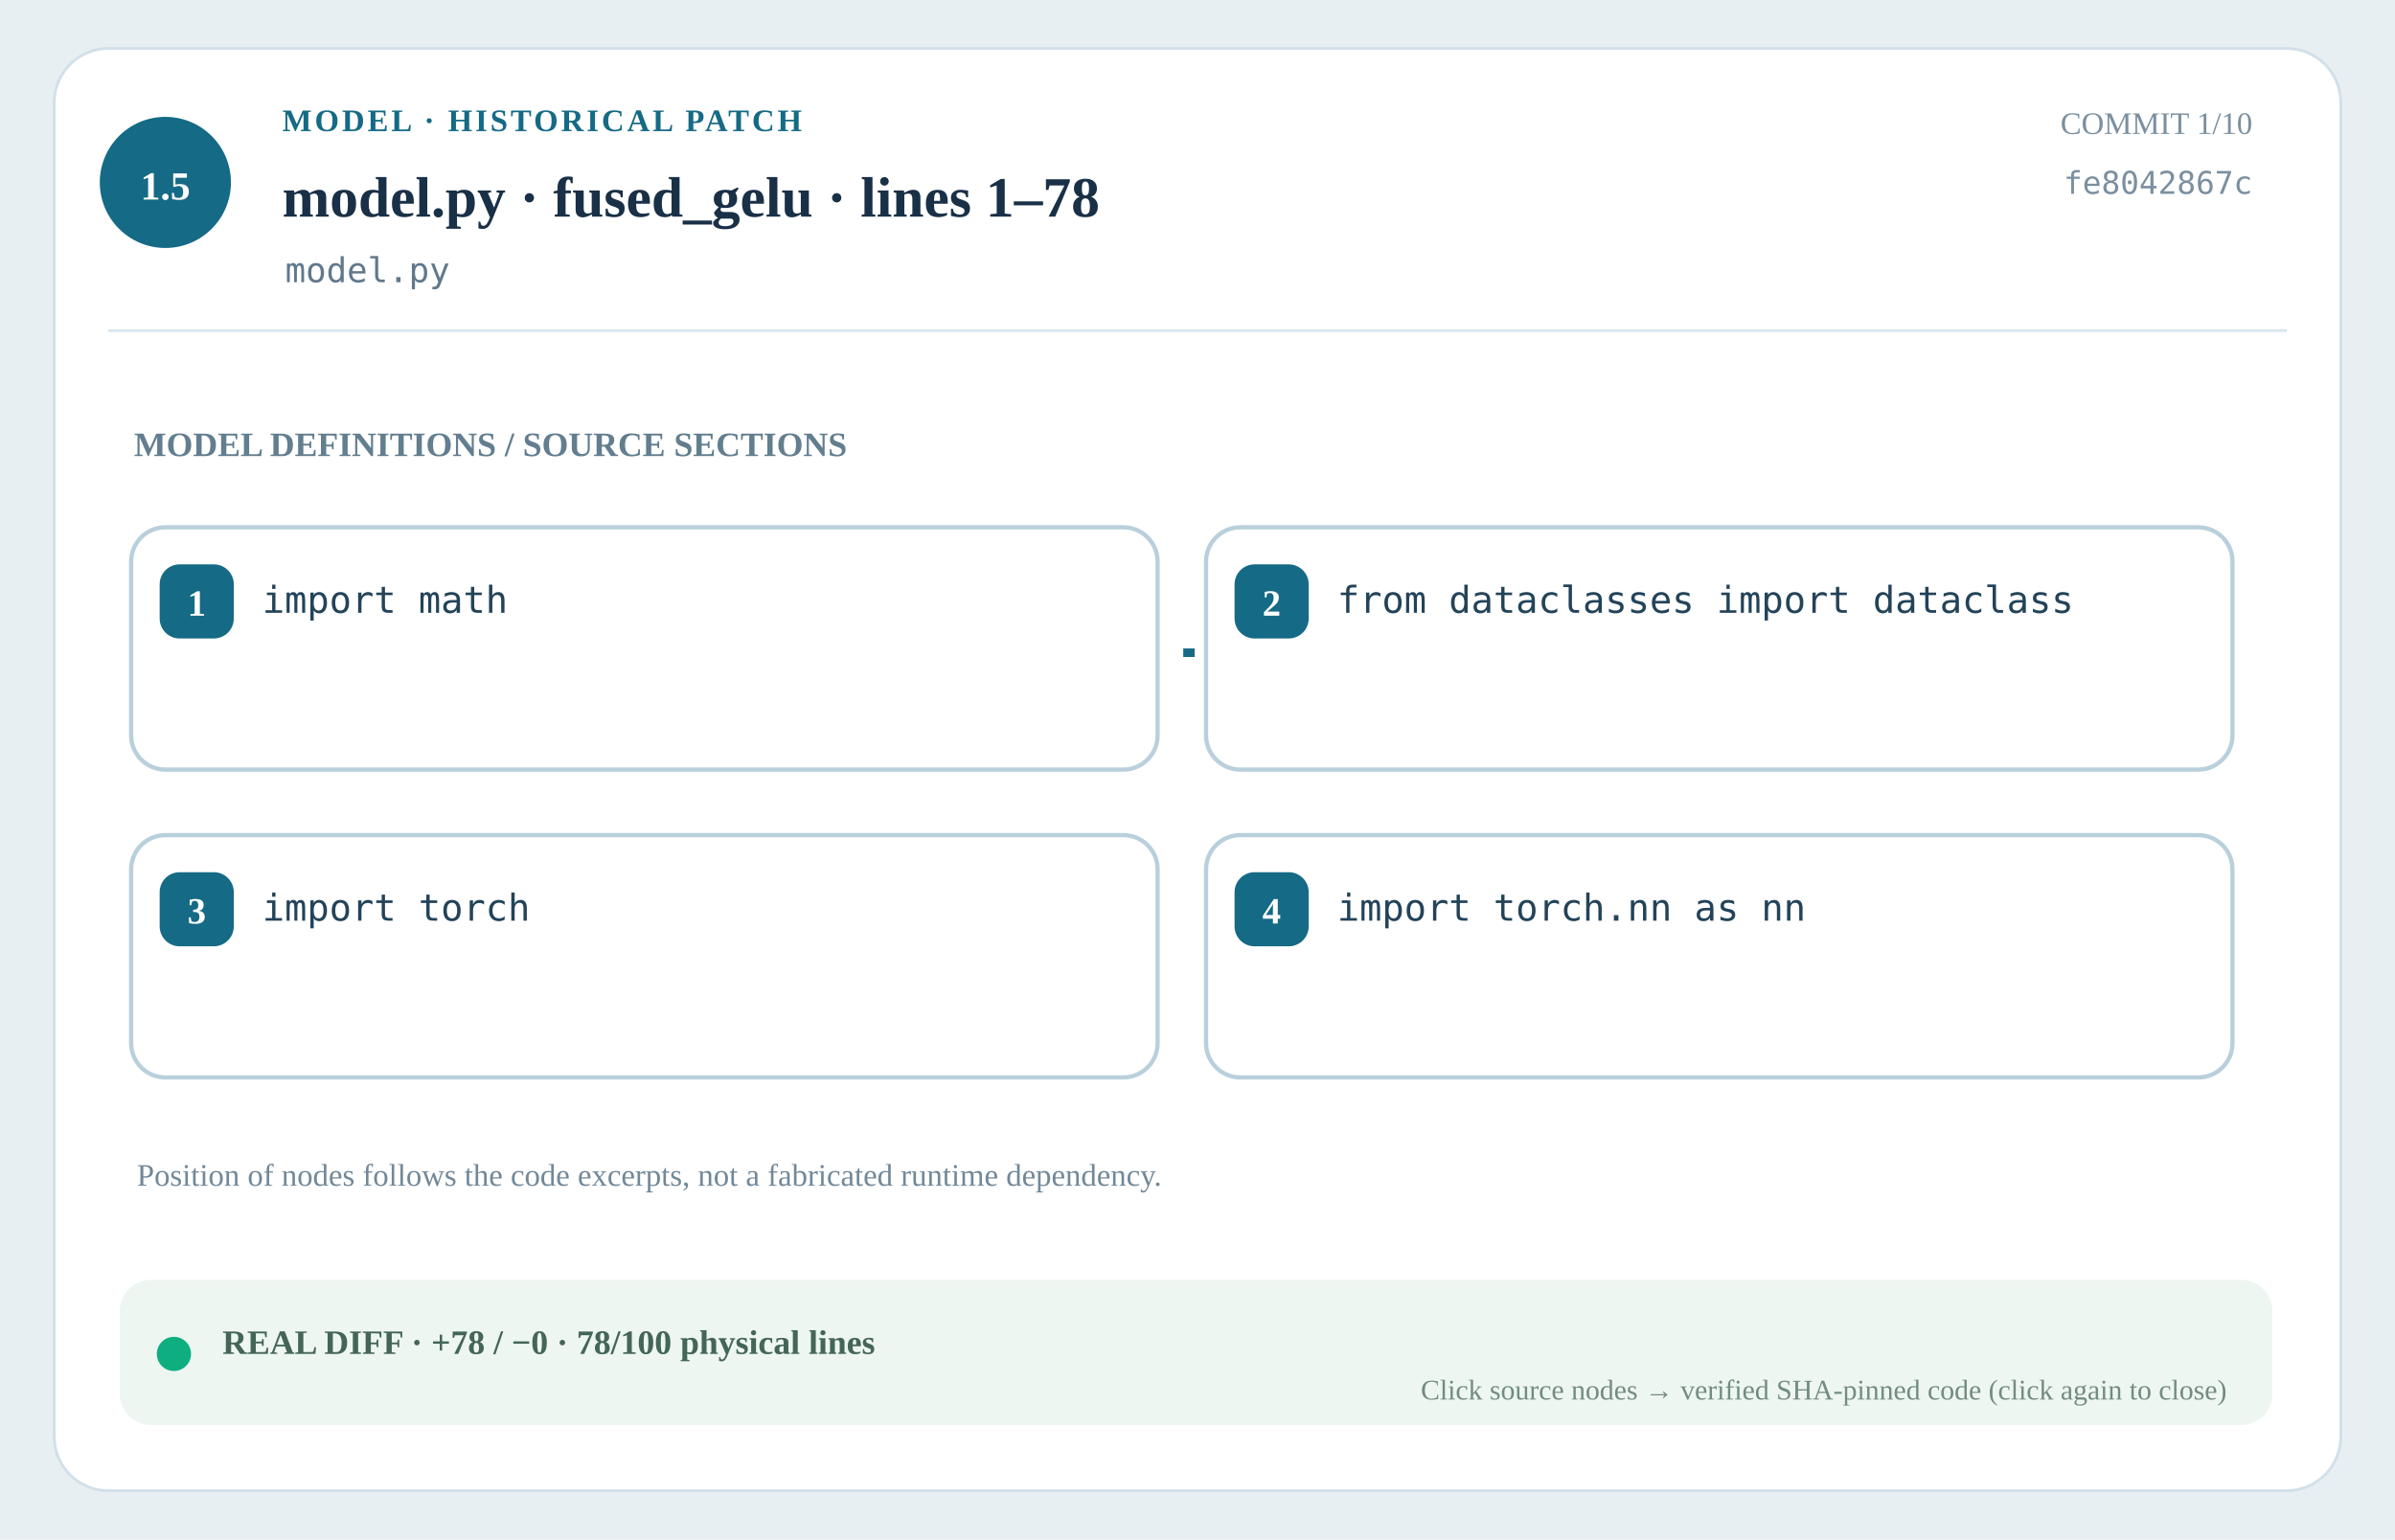
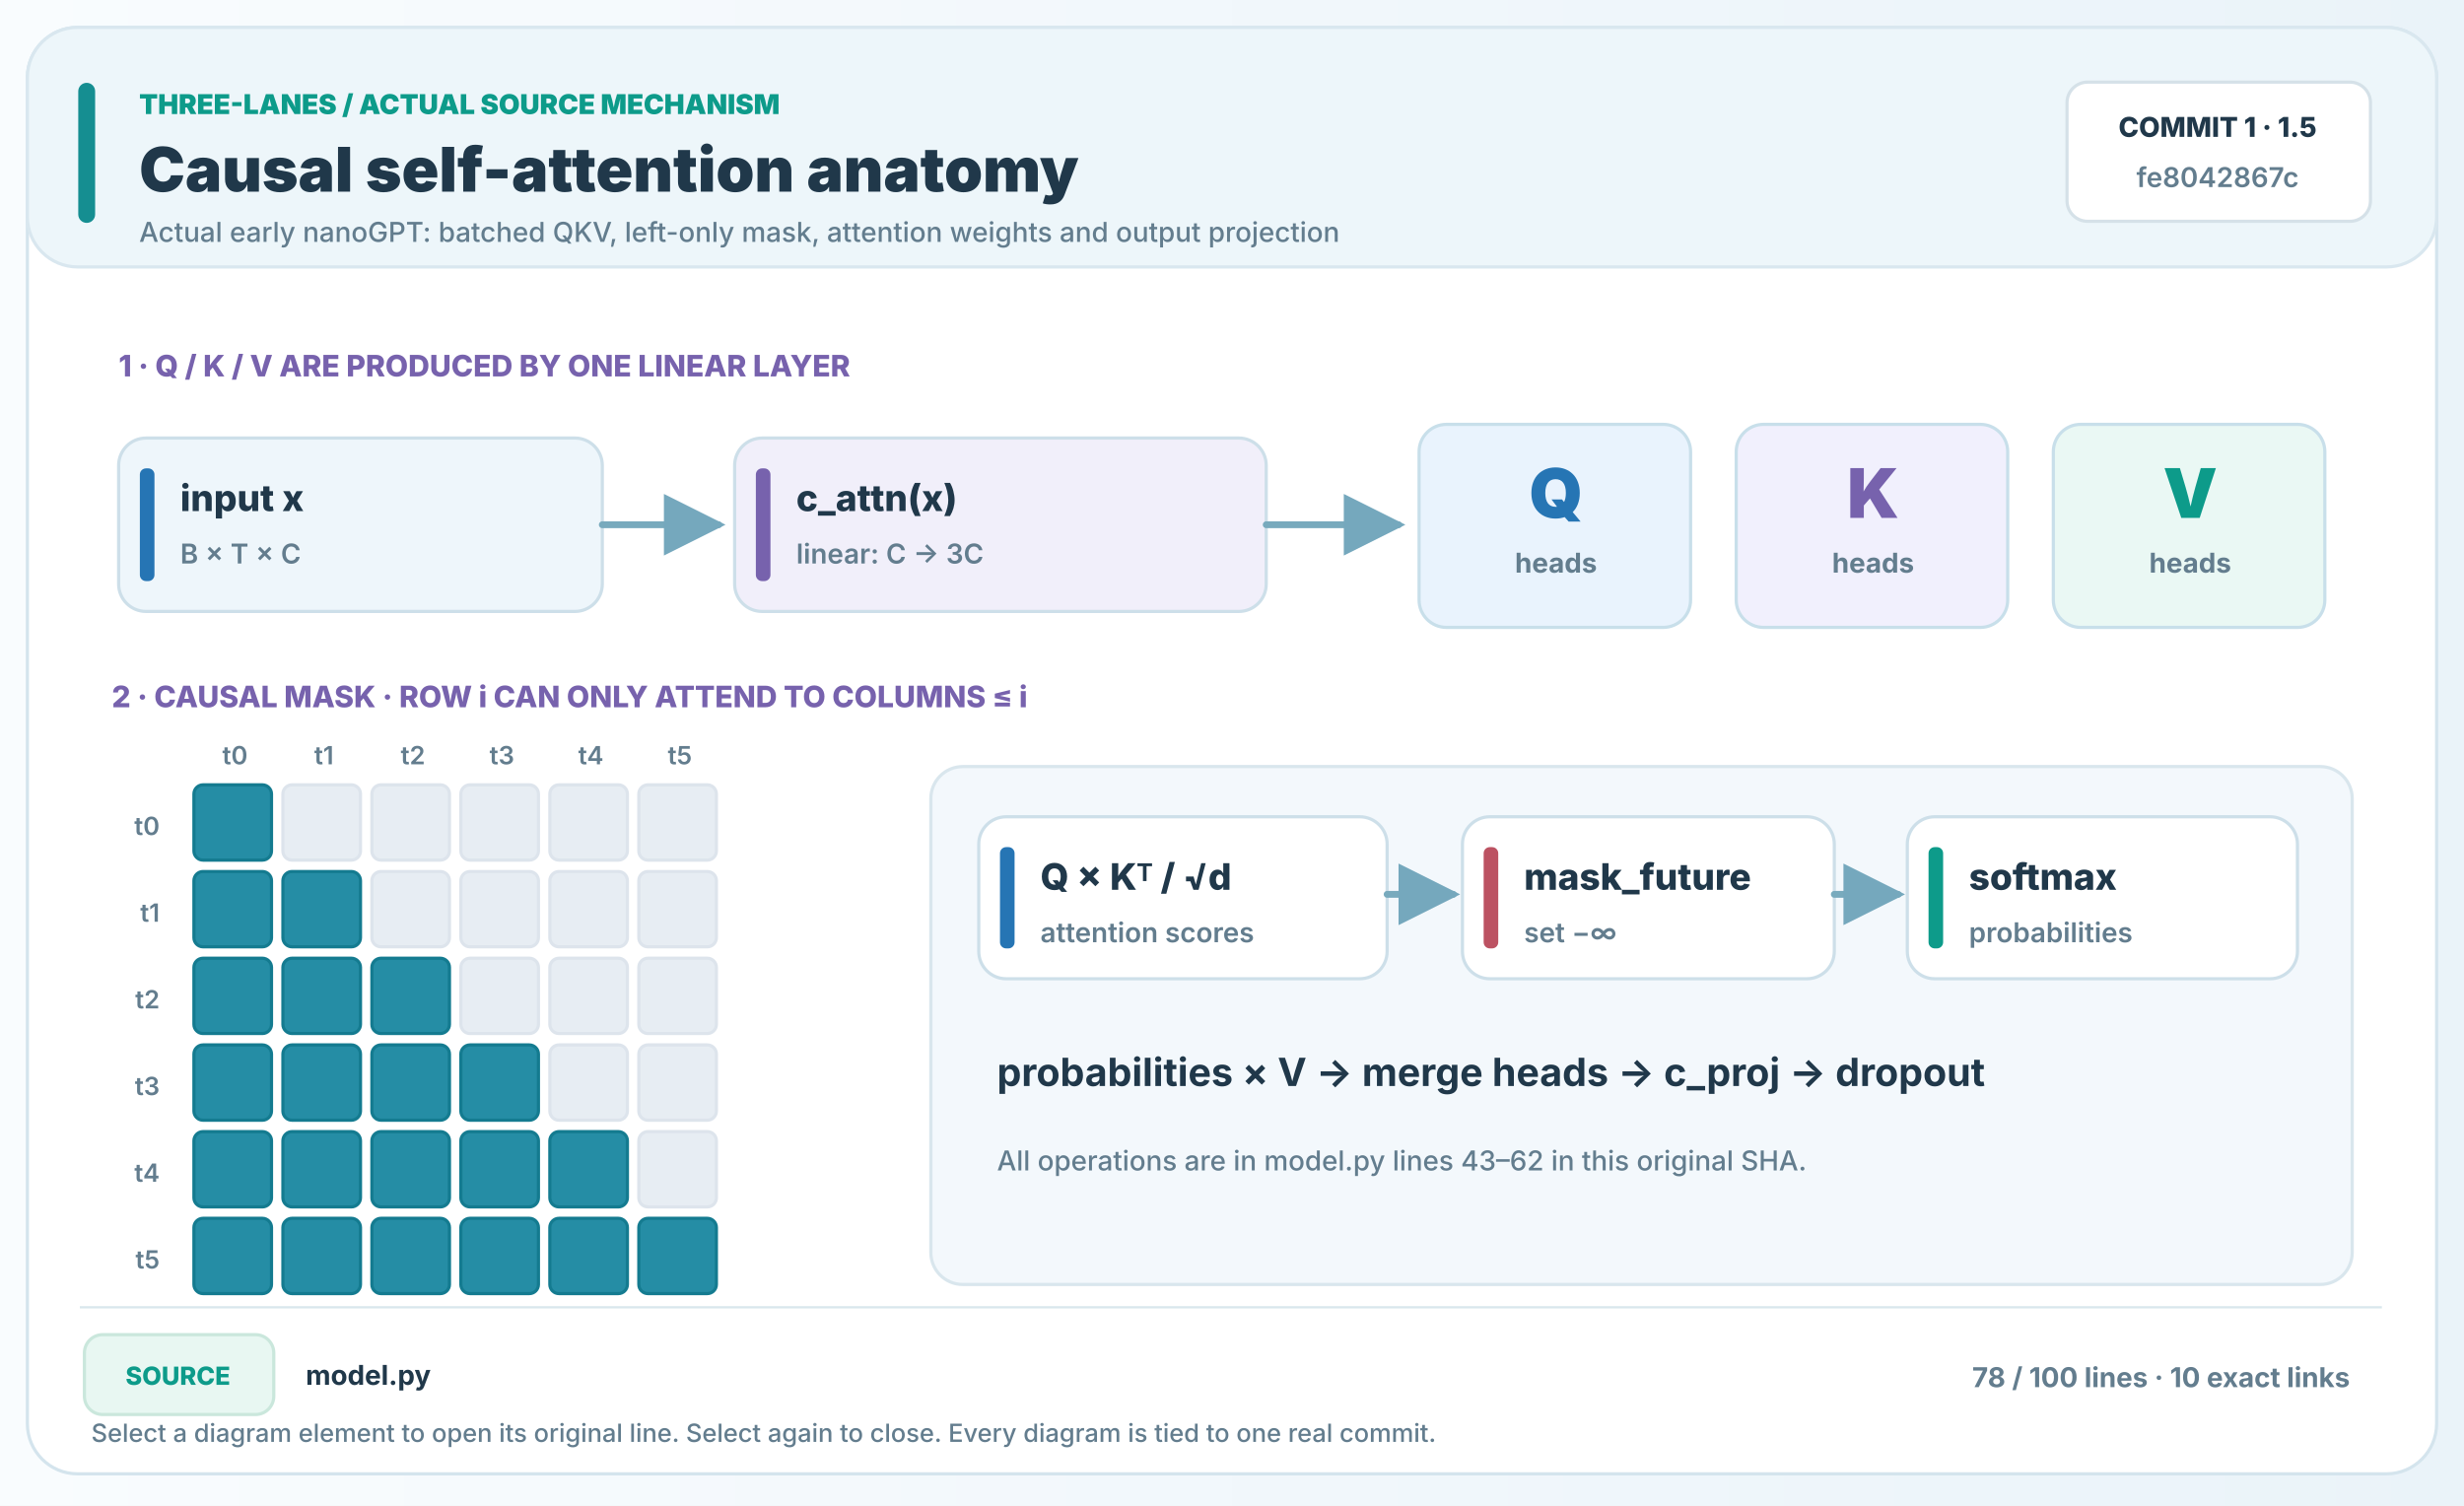
- <svg xmlns="http://www.w3.org/2000/svg" viewBox="0 0 840 540" role="img" aria-label="model.py · fused_gelu · lines 1–78">
-   <rect width="840" height="540" fill="#e8eff3" />
-   <rect x="19" y="17" width="802" height="506" rx="19" fill="white" stroke="#d1e0e9" />
-   <path d="M38 116H802" stroke="#d9e6ed" />
-   <circle cx="58" cy="64" r="23" fill="#156a85" />
-   <text x="58" y="70" text-anchor="middle" font-size="14" font-weight="800" fill="white">1.5</text>
-   <text x="99" y="46" font-size="11" font-weight="800" letter-spacing="1" fill="#156a85">MODEL · HISTORICAL PATCH</text>
-   <text x="99" y="76" font-size="20" font-weight="800" fill="#193047">model.py · fused_gelu · lines 1–78</text>
-   <text x="100" y="99" font-size="12" fill="#60788b" font-family="monospace">model.py</text>
-   <text x="790" y="47" text-anchor="end" fill="#7b8fa0" font-size="11">COMMIT 1/10</text>
-   <text x="790" y="68" text-anchor="end" fill="#7b8fa0" font-family="monospace" font-size="11">fe8042867c</text>
-   <text x="47" y="160" fill="#627e8f" font-size="12" font-weight="800">MODEL DEFINITIONS / SOURCE SECTIONS</text>
-   <g data-target="0" role="button" tabindex="0" aria-label="Inspect import math" style="cursor:pointer">
-     <rect x="46" y="185" width="360" height="85" rx="12" fill="white" stroke="#b9d0dc" stroke-width="1.5" />
-     <rect x="56" y="198" width="26" height="26" rx="7" fill="#156a85" />
-     <text x="69" y="216" font-size="13" text-anchor="middle" font-weight="800" fill="white">1</text>
-     <text x="92" y="215" font-family="monospace" font-size="13" fill="#234359">import math</text>
-   </g>
-   <g data-target="0" role="button" tabindex="0" aria-label="Inspect from dataclasses import dataclass" style="cursor:pointer">
-     <rect x="423" y="185" width="360" height="85" rx="12" fill="white" stroke="#b9d0dc" stroke-width="1.5" />
-     <rect x="433" y="198" width="26" height="26" rx="7" fill="#156a85" />
-     <text x="446" y="216" font-size="13" text-anchor="middle" font-weight="800" fill="white">2</text>
-     <text x="469" y="215" font-family="monospace" font-size="13" fill="#234359">from dataclasses import dataclass</text>
-   </g>
-   <g data-target="0" role="button" tabindex="0" aria-label="Inspect import torch" style="cursor:pointer">
-     <rect x="46" y="293" width="360" height="85" rx="12" fill="white" stroke="#b9d0dc" stroke-width="1.5" />
-     <rect x="56" y="306" width="26" height="26" rx="7" fill="#156a85" />
-     <text x="69" y="324" font-size="13" text-anchor="middle" font-weight="800" fill="white">3</text>
-     <text x="92" y="323" font-family="monospace" font-size="13" fill="#234359">import torch</text>
-   </g>
-   <g data-target="0" role="button" tabindex="0" aria-label="Inspect import torch.nn as nn" style="cursor:pointer">
-     <rect x="423" y="293" width="360" height="85" rx="12" fill="white" stroke="#b9d0dc" stroke-width="1.5" />
-     <rect x="433" y="306" width="26" height="26" rx="7" fill="#156a85" />
-     <text x="446" y="324" font-size="13" text-anchor="middle" font-weight="800" fill="white">4</text>
-     <text x="469" y="323" font-family="monospace" font-size="13" fill="#234359">import torch.nn as nn</text>
-   </g>
-   <path d="M415 229H420" stroke="#156a85" stroke-width="3" stroke-dasharray="4 4" />
-   <text x="48" y="416" font-size="11" fill="#728899">Position of nodes follows the code excerpts, not a fabricated runtime dependency.</text>
-   <rect x="42" y="449" width="755" height="51" rx="11" fill="#eef6f2" />
-   <circle cx="61" cy="475" r="6" fill="#0eae81" />
-   <text x="78" y="475" font-size="12" font-weight="750" fill="#446657">REAL DIFF · +78 / −0 · 78/100 physical lines</text>
-   <text x="781" y="491" text-anchor="end" font-size="10" fill="#728c80">Click source nodes → verified SHA-pinned code (click again to close)</text>
+ <svg xmlns="http://www.w3.org/2000/svg" viewBox="0 0 1080 660" role="img" aria-label="Causal self-attention anatomy">
+   <defs>
+     <linearGradient id="ground">
+       <stop stop-color="#f9fcfe" />
+       <stop offset="1" stop-color="#eaf3f9" />
+     </linearGradient>
+     <marker id="arr" markerWidth="9" markerHeight="9" refX="8" refY="4.5" orient="auto">
+       <path d="M0 0L9 4.5L0 9Z" fill="#75a8bd" />
+     </marker>
+   </defs>
+   <style>.src{cursor:pointer}.src:hover{filter:drop-shadow(0 2px 4px #96aaba66)}.src:hover rect,.src:focus rect{stroke:#0a9c7d;stroke-width:2.5}.src:focus{outline:2px solid #0a9c7d}text{pointer-events:none}</style>
+   <rect width="1080" height="660" fill="url(#ground)" />
+   <rect x="12" y="12" width="1056" height="634" rx="22" fill="white" stroke="#d4e4ed" stroke-width="1.4" />
+   <rect x="12" y="12" width="1056" height="105" rx="22" fill="#edf6fa" stroke="#d9e7ef" stroke-width="1.4" />
+   <rect x="35" y="37" width="6" height="60" rx="3" fill="#158e91" stroke="#158e91" stroke-width="1.4" />
+   <text x="61" y="50" font-family="Inter,system-ui,Arial,sans-serif" text-anchor="start" font-size="12" font-weight="850" fill="#0d9b8a">THREE-LANES  /  ACTUAL SOURCE MECHANISM</text>
+   <text x="61" y="84" font-family="Inter,system-ui,Arial,sans-serif" text-anchor="start" font-size="27" font-weight="870" fill="#20384a">Causal self-attention anatomy</text>
+   <text x="61" y="106" font-family="Inter,system-ui,Arial,sans-serif" text-anchor="start" font-size="12" font-weight="550" fill="#637d8e">Actual early nanoGPT: batched QKV, left-only mask, attention weights and output projection</text>
+   <rect x="906" y="36" width="133" height="61" rx="9" fill="#fff" stroke="#d5e1e8" stroke-width="1.4" />
+   <text x="972" y="60" font-family="Inter,system-ui,Arial,sans-serif" text-anchor="middle" font-size="12" font-weight="830" fill="#20384a">COMMIT 1 · 1.5</text>
+   <text x="972" y="82" font-family="Inter,system-ui,Arial,sans-serif" text-anchor="middle" font-size="12" font-weight="630" fill="#637d8e">fe8042867c</text>
+   <path d="M35 573H1044" stroke="#d9e7ed" />
+   <g data-target="0" tabindex="0" role="button" class="src">
+     <rect x="37" y="585" width="83" height="35" rx="8" fill="#e8f7f2" stroke="#cae7dc" stroke-width="1.4" />
+     <text x="78" y="607" font-family="Inter,system-ui,Arial,sans-serif" text-anchor="middle" font-size="11" font-weight="840" fill="#0d9b8a">SOURCE</text>
+   </g>
+   <text x="134" y="607" font-family="Inter,system-ui,Arial,sans-serif" text-anchor="start" font-size="12" font-weight="720" fill="#20384a">model.py</text>
+   <text x="1030" y="608" font-family="Inter,system-ui,Arial,sans-serif" text-anchor="end" font-size="12" font-weight="660" fill="#637d8e">78 / 100 lines · 10 exact links</text>
+   <text x="40" y="632" font-family="Inter,system-ui,Arial,sans-serif" text-anchor="start" font-size="11" font-weight="520" fill="#637d8e">Select a diagram element to open its original line. Select again to close. Every diagram is tied to one real commit.</text>
+   <text x="52" y="165" font-family="Inter,system-ui,Arial,sans-serif" text-anchor="start" font-size="13" font-weight="840" fill="#7762ad">1 · Q / K / V ARE PRODUCED BY ONE LINEAR LAYER</text>
+   <g data-target="0" tabindex="0" role="button" class="src">
+     <rect x="52" y="192" width="212" height="76" rx="12" fill="#eef6fb" stroke="#cddfe9" stroke-width="1.4" />
+     <rect x="62" y="206" width="5" height="48" rx="2" fill="#2675b4" stroke="#2675b4" stroke-width="1.4" />
+     <text x="79" y="224" font-family="Inter,system-ui,Arial,sans-serif" text-anchor="start" font-size="16" font-weight="810" fill="#20384a">input x</text>
+     <text x="79" y="247" font-family="Inter,system-ui,Arial,sans-serif" text-anchor="start" font-size="12" font-weight="590" fill="#637d8e">B × T × C</text>
+   </g>
+   <path d="M264 230L315 230" fill="none" stroke="#78aabd" stroke-width="3" stroke-linejoin="round" stroke-linecap="round" marker-end="url(#arr)" />
+   <g data-target="1" tabindex="0" role="button" class="src">
+     <rect x="322" y="192" width="233" height="76" rx="12" fill="#f1effa" stroke="#cddfe9" stroke-width="1.4" />
+     <rect x="332" y="206" width="5" height="48" rx="2" fill="#7762ad" stroke="#7762ad" stroke-width="1.4" />
+     <text x="349" y="224" font-family="Inter,system-ui,Arial,sans-serif" text-anchor="start" font-size="16" font-weight="810" fill="#20384a">c_attn(x)</text>
+     <text x="349" y="247" font-family="Inter,system-ui,Arial,sans-serif" text-anchor="start" font-size="12" font-weight="590" fill="#637d8e">linear: C → 3C</text>
+   </g>
+   <g data-target="3" tabindex="0" role="button" class="src">
+     <rect x="622" y="186" width="119" height="89" rx="12" fill="#e9f3fd" stroke="#c8dfea" stroke-width="1.4" />
+     <text x="682" y="227" font-family="Inter,system-ui,Arial,sans-serif" text-anchor="middle" font-size="30" font-weight="870" fill="#2675b4">Q</text>
+     <text x="682" y="251" font-family="Inter,system-ui,Arial,sans-serif" text-anchor="middle" font-size="12" font-weight="680" fill="#637d8e">heads</text>
+   </g>
+   <g data-target="3" tabindex="0" role="button" class="src">
+     <rect x="761" y="186" width="119" height="89" rx="12" fill="#f1f0fd" stroke="#c8dfea" stroke-width="1.4" />
+     <text x="821" y="227" font-family="Inter,system-ui,Arial,sans-serif" text-anchor="middle" font-size="30" font-weight="870" fill="#7762ad">K</text>
+     <text x="821" y="251" font-family="Inter,system-ui,Arial,sans-serif" text-anchor="middle" font-size="12" font-weight="680" fill="#637d8e">heads</text>
+   </g>
+   <g data-target="3" tabindex="0" role="button" class="src">
+     <rect x="900" y="186" width="119" height="89" rx="12" fill="#eaf8f4" stroke="#c8dfea" stroke-width="1.4" />
+     <text x="960" y="227" font-family="Inter,system-ui,Arial,sans-serif" text-anchor="middle" font-size="30" font-weight="870" fill="#0d9b8a">V</text>
+     <text x="960" y="251" font-family="Inter,system-ui,Arial,sans-serif" text-anchor="middle" font-size="12" font-weight="680" fill="#637d8e">heads</text>
+   </g>
+   <path d="M555 230L613 230" fill="none" stroke="#78aabd" stroke-width="3" stroke-linejoin="round" stroke-linecap="round" marker-end="url(#arr)" />
+   <text x="49" y="310" font-family="Inter,system-ui,Arial,sans-serif" text-anchor="start" font-size="13" font-weight="840" fill="#7762ad">2 · CAUSAL MASK · ROW i CAN ONLY ATTEND TO COLUMNS ≤ i</text>
+   <g data-target="5" tabindex="0" role="button" class="src">
+     <rect x="85" y="344" width="34" height="33" rx="4" fill="#258da5" stroke="#147b90" stroke-width="1.4" />
+   </g>
+   <g data-target="5" tabindex="0" role="button" class="src">
+     <rect x="124" y="344" width="34" height="33" rx="4" fill="#e7edf3" stroke="#dde4ec" stroke-width="1.4" />
+   </g>
+   <g data-target="5" tabindex="0" role="button" class="src">
+     <rect x="163" y="344" width="34" height="33" rx="4" fill="#e7edf3" stroke="#dde4ec" stroke-width="1.4" />
+   </g>
+   <g data-target="5" tabindex="0" role="button" class="src">
+     <rect x="202" y="344" width="34" height="33" rx="4" fill="#e7edf3" stroke="#dde4ec" stroke-width="1.4" />
+   </g>
+   <g data-target="5" tabindex="0" role="button" class="src">
+     <rect x="241" y="344" width="34" height="33" rx="4" fill="#e7edf3" stroke="#dde4ec" stroke-width="1.4" />
+   </g>
+   <g data-target="5" tabindex="0" role="button" class="src">
+     <rect x="280" y="344" width="34" height="33" rx="4" fill="#e7edf3" stroke="#dde4ec" stroke-width="1.4" />
+   </g>
+   <text x="70" y="366" font-family="Inter,system-ui,Arial,sans-serif" text-anchor="end" font-size="11" font-weight="640" fill="#637d8e">t0</text>
+   <g data-target="5" tabindex="0" role="button" class="src">
+     <rect x="85" y="382" width="34" height="33" rx="4" fill="#258da5" stroke="#147b90" stroke-width="1.4" />
+   </g>
+   <g data-target="5" tabindex="0" role="button" class="src">
+     <rect x="124" y="382" width="34" height="33" rx="4" fill="#258da5" stroke="#147b90" stroke-width="1.4" />
+   </g>
+   <g data-target="5" tabindex="0" role="button" class="src">
+     <rect x="163" y="382" width="34" height="33" rx="4" fill="#e7edf3" stroke="#dde4ec" stroke-width="1.4" />
+   </g>
+   <g data-target="5" tabindex="0" role="button" class="src">
+     <rect x="202" y="382" width="34" height="33" rx="4" fill="#e7edf3" stroke="#dde4ec" stroke-width="1.4" />
+   </g>
+   <g data-target="5" tabindex="0" role="button" class="src">
+     <rect x="241" y="382" width="34" height="33" rx="4" fill="#e7edf3" stroke="#dde4ec" stroke-width="1.4" />
+   </g>
+   <g data-target="5" tabindex="0" role="button" class="src">
+     <rect x="280" y="382" width="34" height="33" rx="4" fill="#e7edf3" stroke="#dde4ec" stroke-width="1.4" />
+   </g>
+   <text x="70" y="404" font-family="Inter,system-ui,Arial,sans-serif" text-anchor="end" font-size="11" font-weight="640" fill="#637d8e">t1</text>
+   <g data-target="5" tabindex="0" role="button" class="src">
+     <rect x="85" y="420" width="34" height="33" rx="4" fill="#258da5" stroke="#147b90" stroke-width="1.4" />
+   </g>
+   <g data-target="5" tabindex="0" role="button" class="src">
+     <rect x="124" y="420" width="34" height="33" rx="4" fill="#258da5" stroke="#147b90" stroke-width="1.4" />
+   </g>
+   <g data-target="5" tabindex="0" role="button" class="src">
+     <rect x="163" y="420" width="34" height="33" rx="4" fill="#258da5" stroke="#147b90" stroke-width="1.4" />
+   </g>
+   <g data-target="5" tabindex="0" role="button" class="src">
+     <rect x="202" y="420" width="34" height="33" rx="4" fill="#e7edf3" stroke="#dde4ec" stroke-width="1.4" />
+   </g>
+   <g data-target="5" tabindex="0" role="button" class="src">
+     <rect x="241" y="420" width="34" height="33" rx="4" fill="#e7edf3" stroke="#dde4ec" stroke-width="1.4" />
+   </g>
+   <g data-target="5" tabindex="0" role="button" class="src">
+     <rect x="280" y="420" width="34" height="33" rx="4" fill="#e7edf3" stroke="#dde4ec" stroke-width="1.4" />
+   </g>
+   <text x="70" y="442" font-family="Inter,system-ui,Arial,sans-serif" text-anchor="end" font-size="11" font-weight="640" fill="#637d8e">t2</text>
+   <g data-target="5" tabindex="0" role="button" class="src">
+     <rect x="85" y="458" width="34" height="33" rx="4" fill="#258da5" stroke="#147b90" stroke-width="1.4" />
+   </g>
+   <g data-target="5" tabindex="0" role="button" class="src">
+     <rect x="124" y="458" width="34" height="33" rx="4" fill="#258da5" stroke="#147b90" stroke-width="1.4" />
+   </g>
+   <g data-target="5" tabindex="0" role="button" class="src">
+     <rect x="163" y="458" width="34" height="33" rx="4" fill="#258da5" stroke="#147b90" stroke-width="1.4" />
+   </g>
+   <g data-target="5" tabindex="0" role="button" class="src">
+     <rect x="202" y="458" width="34" height="33" rx="4" fill="#258da5" stroke="#147b90" stroke-width="1.4" />
+   </g>
+   <g data-target="5" tabindex="0" role="button" class="src">
+     <rect x="241" y="458" width="34" height="33" rx="4" fill="#e7edf3" stroke="#dde4ec" stroke-width="1.4" />
+   </g>
+   <g data-target="5" tabindex="0" role="button" class="src">
+     <rect x="280" y="458" width="34" height="33" rx="4" fill="#e7edf3" stroke="#dde4ec" stroke-width="1.4" />
+   </g>
+   <text x="70" y="480" font-family="Inter,system-ui,Arial,sans-serif" text-anchor="end" font-size="11" font-weight="640" fill="#637d8e">t3</text>
+   <g data-target="5" tabindex="0" role="button" class="src">
+     <rect x="85" y="496" width="34" height="33" rx="4" fill="#258da5" stroke="#147b90" stroke-width="1.4" />
+   </g>
+   <g data-target="5" tabindex="0" role="button" class="src">
+     <rect x="124" y="496" width="34" height="33" rx="4" fill="#258da5" stroke="#147b90" stroke-width="1.4" />
+   </g>
+   <g data-target="5" tabindex="0" role="button" class="src">
+     <rect x="163" y="496" width="34" height="33" rx="4" fill="#258da5" stroke="#147b90" stroke-width="1.4" />
+   </g>
+   <g data-target="5" tabindex="0" role="button" class="src">
+     <rect x="202" y="496" width="34" height="33" rx="4" fill="#258da5" stroke="#147b90" stroke-width="1.4" />
+   </g>
+   <g data-target="5" tabindex="0" role="button" class="src">
+     <rect x="241" y="496" width="34" height="33" rx="4" fill="#258da5" stroke="#147b90" stroke-width="1.4" />
+   </g>
+   <g data-target="5" tabindex="0" role="button" class="src">
+     <rect x="280" y="496" width="34" height="33" rx="4" fill="#e7edf3" stroke="#dde4ec" stroke-width="1.4" />
+   </g>
+   <text x="70" y="518" font-family="Inter,system-ui,Arial,sans-serif" text-anchor="end" font-size="11" font-weight="640" fill="#637d8e">t4</text>
+   <g data-target="5" tabindex="0" role="button" class="src">
+     <rect x="85" y="534" width="34" height="33" rx="4" fill="#258da5" stroke="#147b90" stroke-width="1.4" />
+   </g>
+   <g data-target="5" tabindex="0" role="button" class="src">
+     <rect x="124" y="534" width="34" height="33" rx="4" fill="#258da5" stroke="#147b90" stroke-width="1.4" />
+   </g>
+   <g data-target="5" tabindex="0" role="button" class="src">
+     <rect x="163" y="534" width="34" height="33" rx="4" fill="#258da5" stroke="#147b90" stroke-width="1.4" />
+   </g>
+   <g data-target="5" tabindex="0" role="button" class="src">
+     <rect x="202" y="534" width="34" height="33" rx="4" fill="#258da5" stroke="#147b90" stroke-width="1.4" />
+   </g>
+   <g data-target="5" tabindex="0" role="button" class="src">
+     <rect x="241" y="534" width="34" height="33" rx="4" fill="#258da5" stroke="#147b90" stroke-width="1.4" />
+   </g>
+   <g data-target="5" tabindex="0" role="button" class="src">
+     <rect x="280" y="534" width="34" height="33" rx="4" fill="#258da5" stroke="#147b90" stroke-width="1.4" />
+   </g>
+   <text x="70" y="556" font-family="Inter,system-ui,Arial,sans-serif" text-anchor="end" font-size="11" font-weight="640" fill="#637d8e">t5</text>
+   <text x="103" y="335" font-family="Inter,system-ui,Arial,sans-serif" text-anchor="middle" font-size="11" font-weight="640" fill="#637d8e">t0</text>
+   <text x="142" y="335" font-family="Inter,system-ui,Arial,sans-serif" text-anchor="middle" font-size="11" font-weight="640" fill="#637d8e">t1</text>
+   <text x="181" y="335" font-family="Inter,system-ui,Arial,sans-serif" text-anchor="middle" font-size="11" font-weight="640" fill="#637d8e">t2</text>
+   <text x="220" y="335" font-family="Inter,system-ui,Arial,sans-serif" text-anchor="middle" font-size="11" font-weight="640" fill="#637d8e">t3</text>
+   <text x="259" y="335" font-family="Inter,system-ui,Arial,sans-serif" text-anchor="middle" font-size="11" font-weight="640" fill="#637d8e">t4</text>
+   <text x="298" y="335" font-family="Inter,system-ui,Arial,sans-serif" text-anchor="middle" font-size="11" font-weight="640" fill="#637d8e">t5</text>
+   <rect x="408" y="336" width="623" height="227" rx="14" fill="#f3f8fc" stroke="#d9e6ed" stroke-width="1.4" />
+   <g data-target="4" tabindex="0" role="button" class="src">
+     <rect x="429" y="358" width="179" height="71" rx="12" fill="#fff" stroke="#cddfe9" stroke-width="1.4" />
+     <rect x="439" y="372" width="5" height="43" rx="2" fill="#2675b4" stroke="#2675b4" stroke-width="1.4" />
+     <text x="456" y="390" font-family="Inter,system-ui,Arial,sans-serif" text-anchor="start" font-size="16" font-weight="810" fill="#20384a">Q × Kᵀ / √d</text>
+     <text x="456" y="413" font-family="Inter,system-ui,Arial,sans-serif" text-anchor="start" font-size="12" font-weight="590" fill="#637d8e">attention scores</text>
+   </g>
+   <path d="M608 392L637 392" fill="none" stroke="#78aabd" stroke-width="3" stroke-linejoin="round" stroke-linecap="round" marker-end="url(#arr)" />
+   <g data-target="5" tabindex="0" role="button" class="src">
+     <rect x="641" y="358" width="163" height="71" rx="12" fill="#fff" stroke="#cddfe9" stroke-width="1.4" />
+     <rect x="651" y="372" width="5" height="43" rx="2" fill="#bc5262" stroke="#bc5262" stroke-width="1.4" />
+     <text x="668" y="390" font-family="Inter,system-ui,Arial,sans-serif" text-anchor="start" font-size="16" font-weight="810" fill="#20384a">mask_future</text>
+     <text x="668" y="413" font-family="Inter,system-ui,Arial,sans-serif" text-anchor="start" font-size="12" font-weight="590" fill="#637d8e">set −∞</text>
+   </g>
+   <path d="M804 392L832 392" fill="none" stroke="#78aabd" stroke-width="3" stroke-linejoin="round" stroke-linecap="round" marker-end="url(#arr)" />
+   <g data-target="6" tabindex="0" role="button" class="src">
+     <rect x="836" y="358" width="171" height="71" rx="12" fill="#fff" stroke="#cddfe9" stroke-width="1.4" />
+     <rect x="846" y="372" width="5" height="43" rx="2" fill="#0d9b8a" stroke="#0d9b8a" stroke-width="1.4" />
+     <text x="863" y="390" font-family="Inter,system-ui,Arial,sans-serif" text-anchor="start" font-size="16" font-weight="810" fill="#20384a">softmax</text>
+     <text x="863" y="413" font-family="Inter,system-ui,Arial,sans-serif" text-anchor="start" font-size="12" font-weight="590" fill="#637d8e">probabilities</text>
+   </g>
+   <text x="437" y="476" font-family="Inter,system-ui,Arial,sans-serif" text-anchor="start" font-size="17" font-weight="750" fill="#20384a">probabilities × V → merge heads → c_proj → dropout</text>
+   <text x="437" y="513" font-family="Inter,system-ui,Arial,sans-serif" text-anchor="start" font-size="12" font-weight="550" fill="#637d8e">All operations are in model.py lines 43–62 in this original SHA.</text>
</svg>
